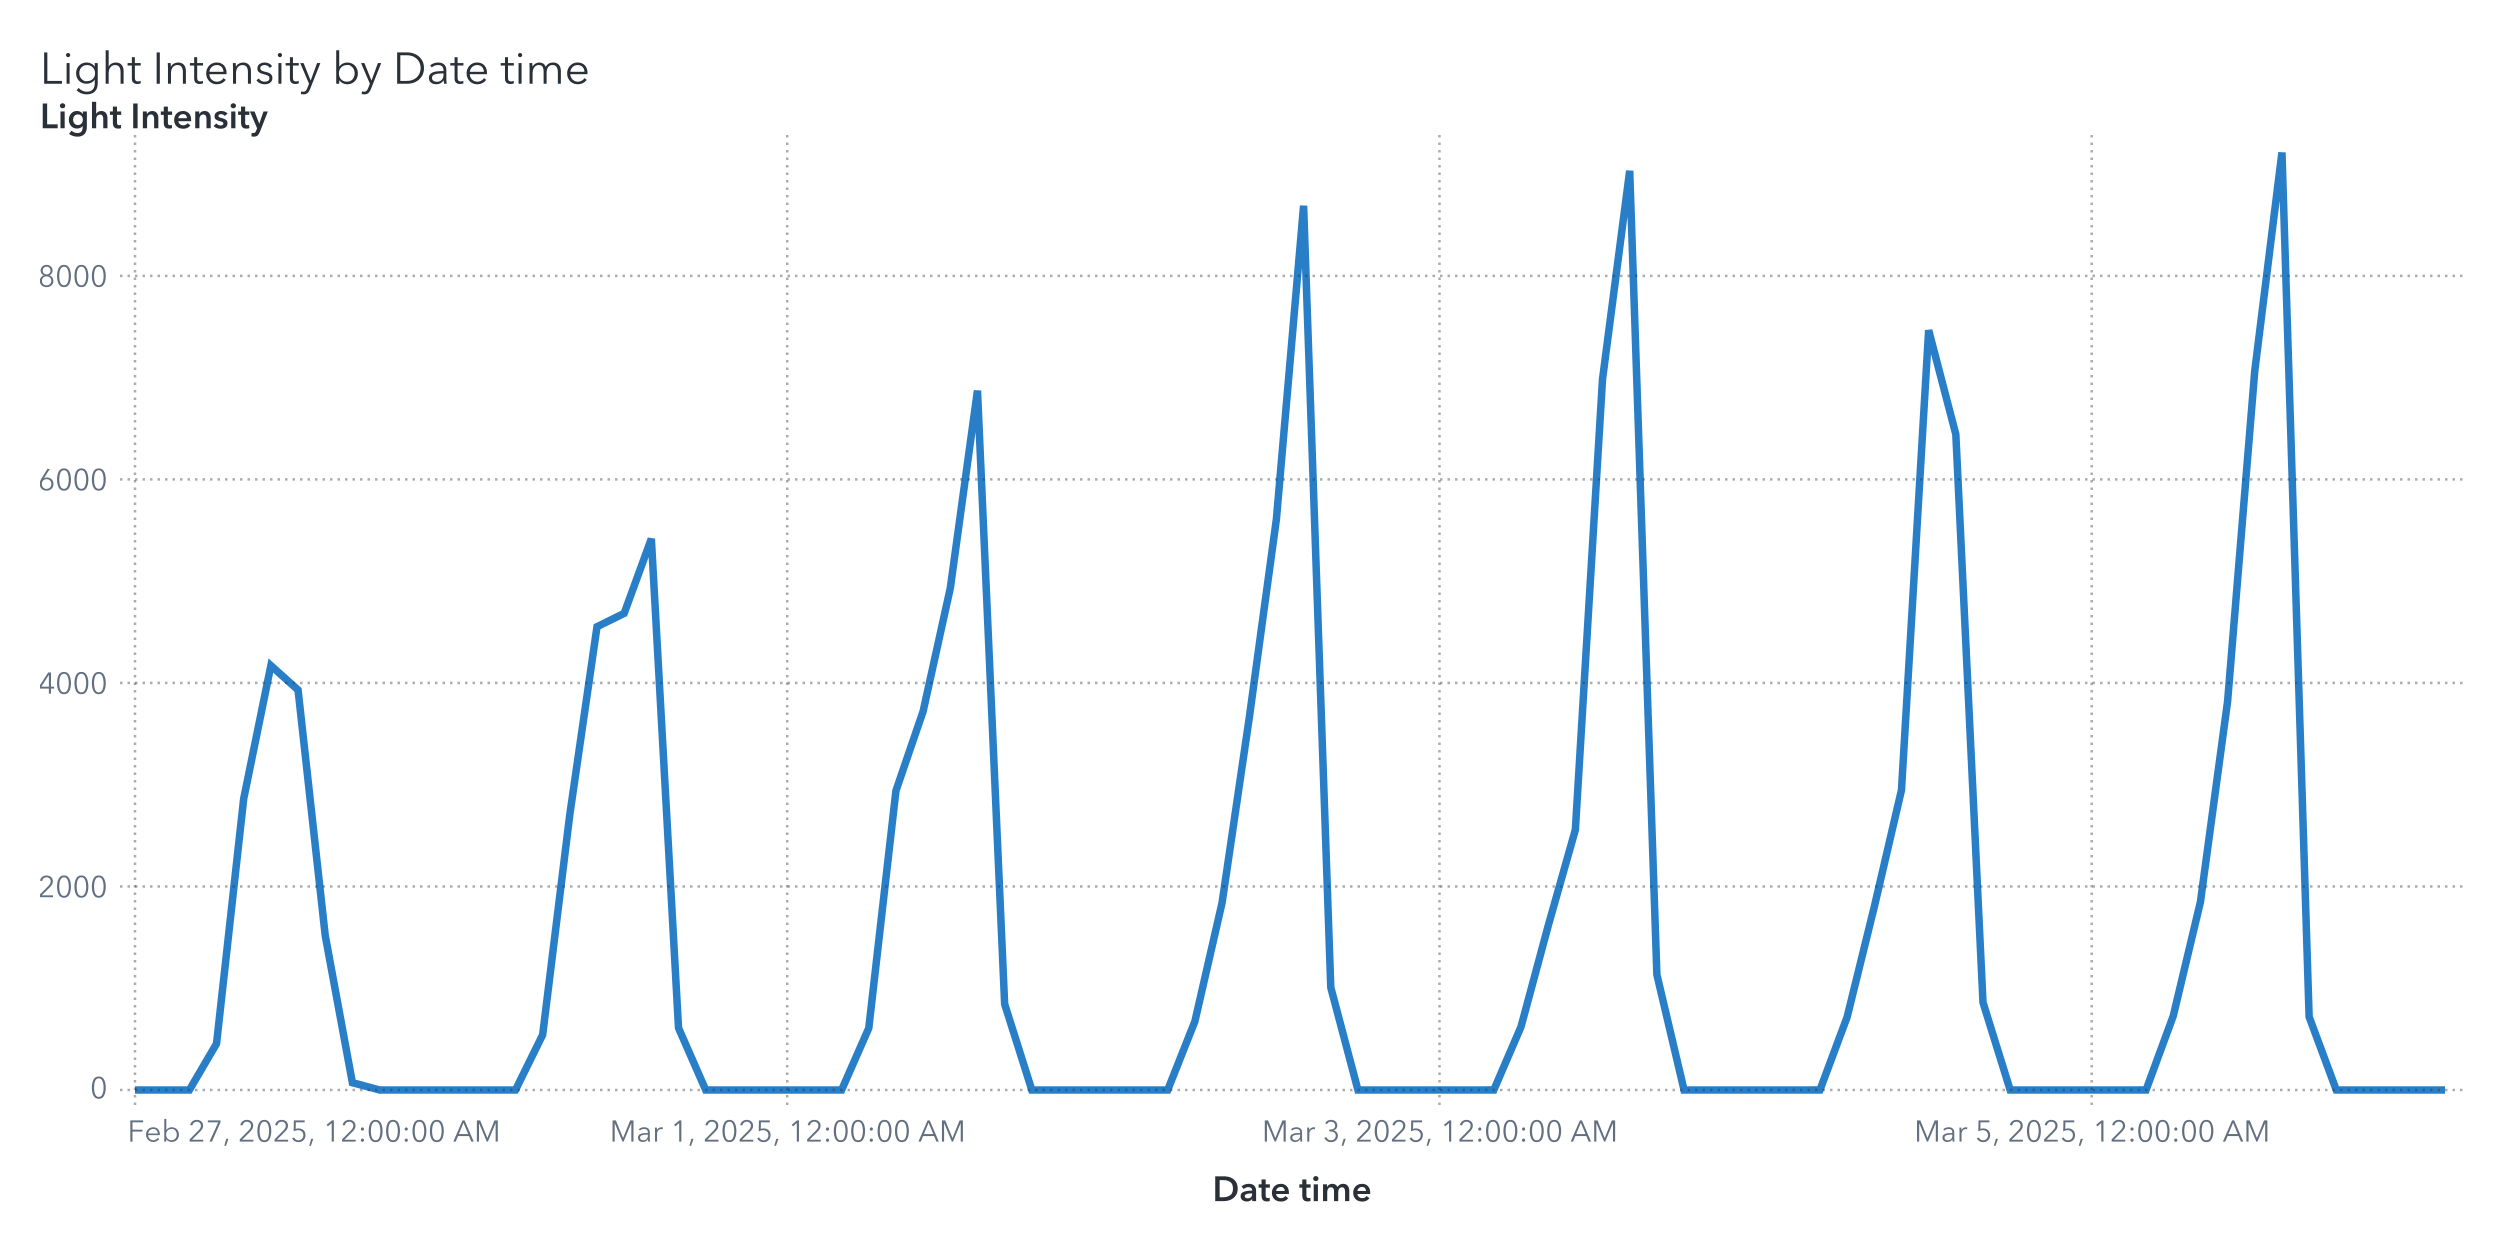
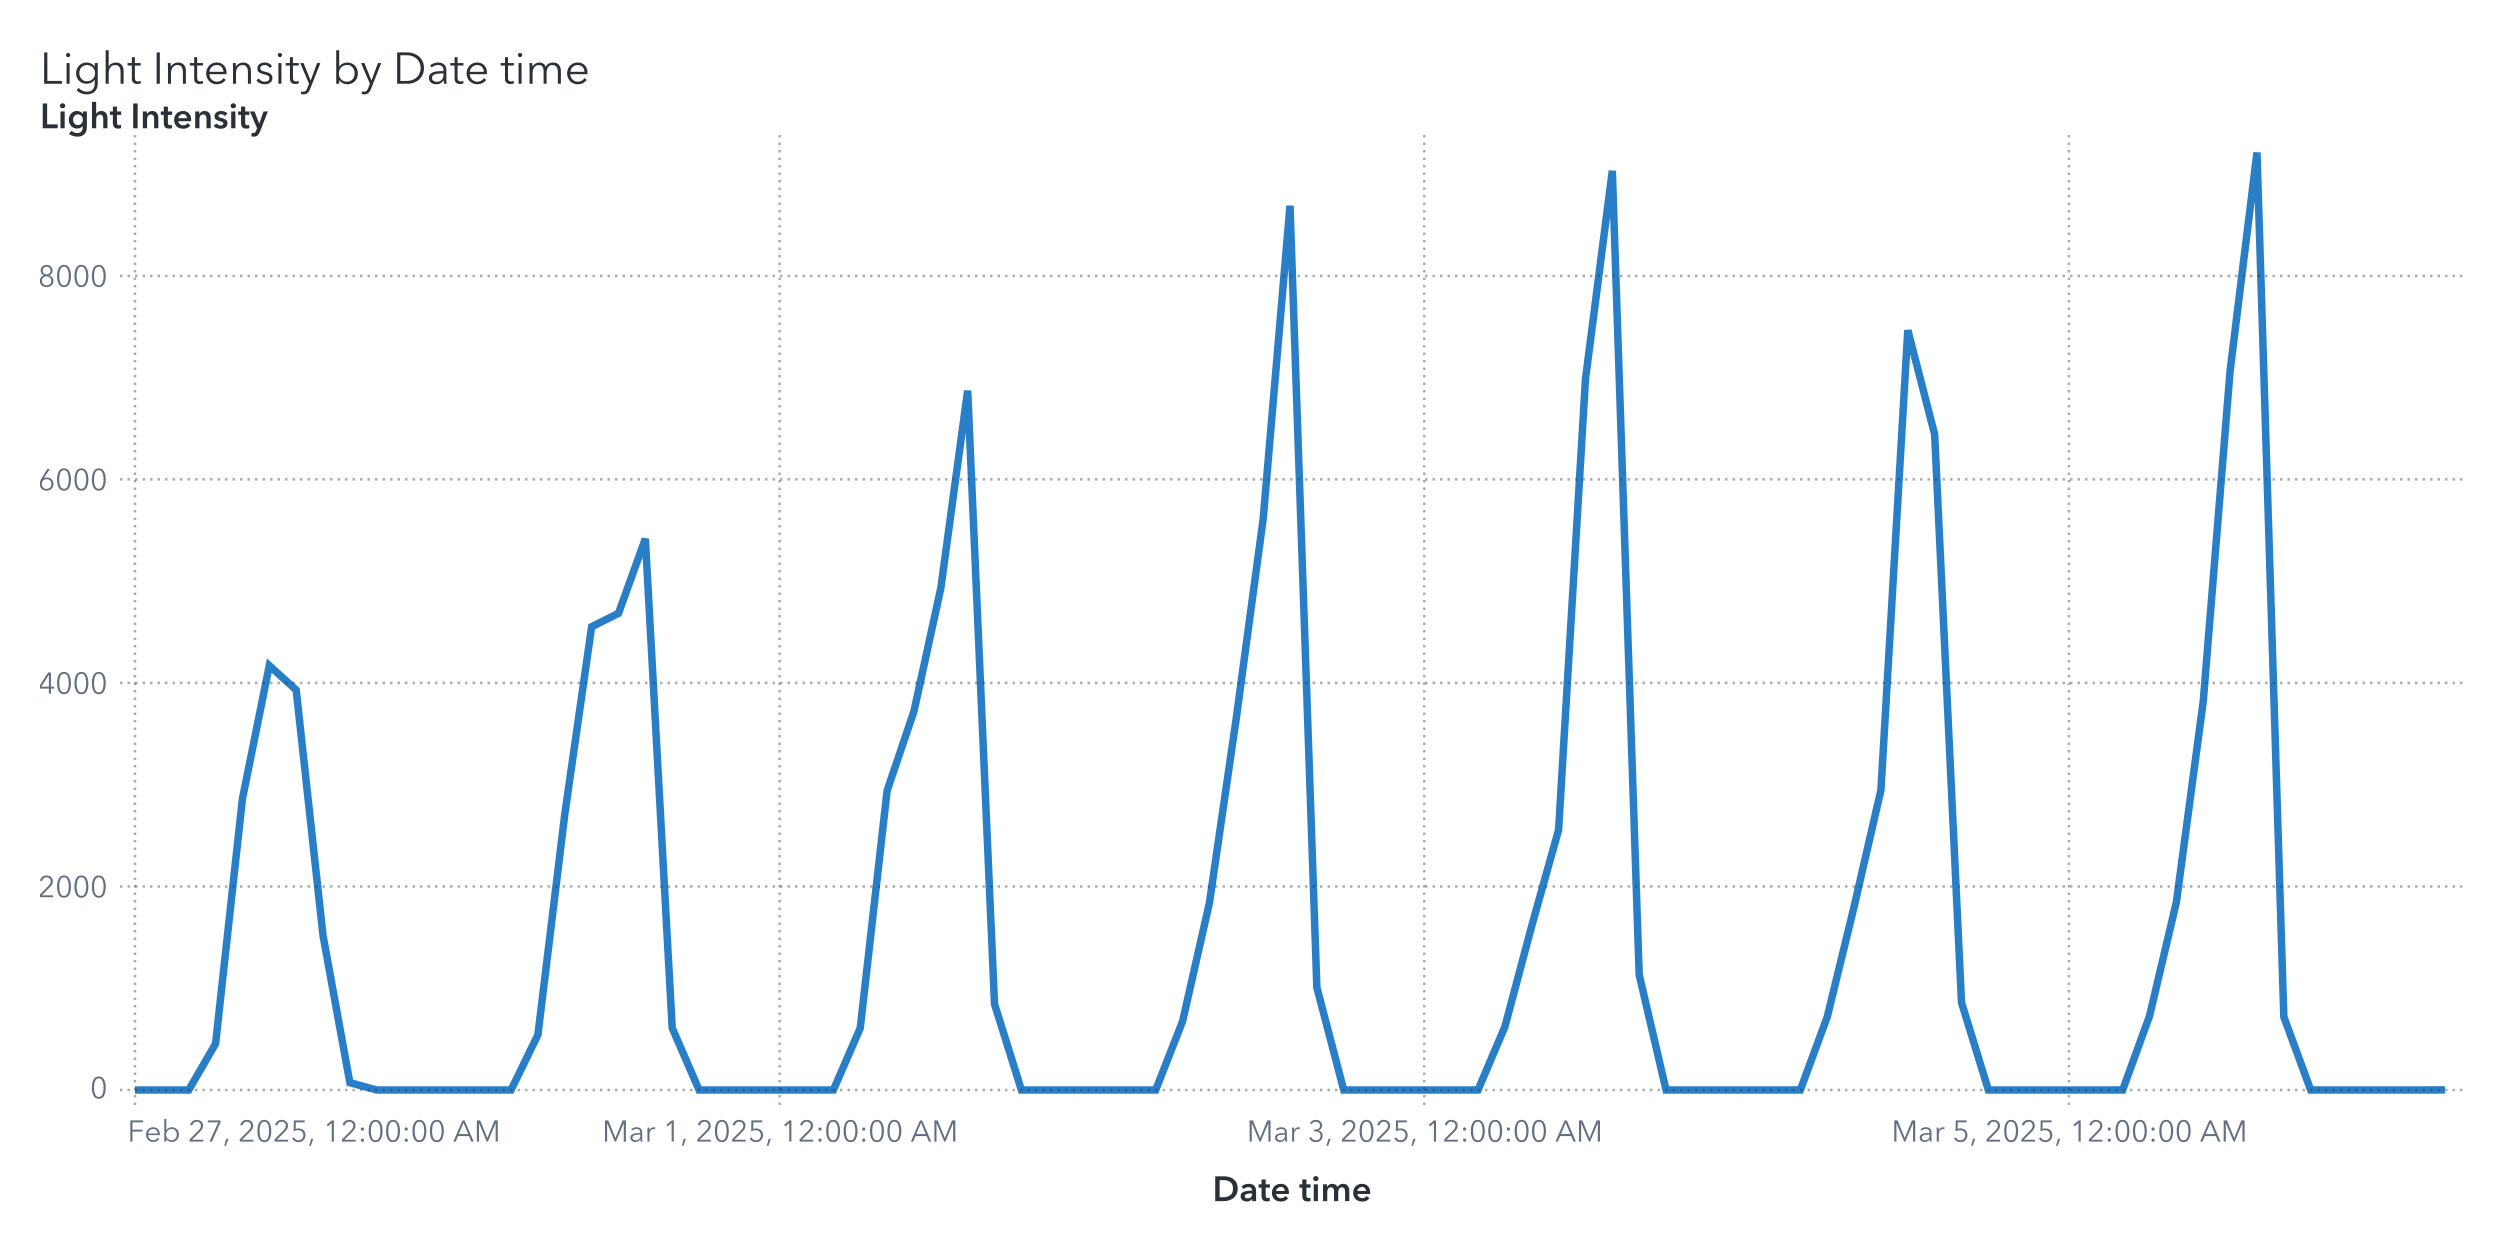
<svg xmlns="http://www.w3.org/2000/svg" xmlns:xlink="http://www.w3.org/1999/xlink" version="1.1" width="1000" height="500" viewBox="0 0 1000 500">
  <rect x="0" y="0" width="1000" height="500" fill="#ffffff">
</rect>
  <g>
    <rect x="0" y="0" rx="5" ry="5" width="1000.0" height="500.0" fill="#ffffff" opacity="0">
</rect>
    <rect x="0" y="0" rx="5" ry="5" width="1000.0" height="500.0" fill="#ffffff" opacity="0">
</rect>
    <rect x="0" y="0" rx="5" ry="5" width="1000.0" height="500.0" fill="#ffffff" opacity="0">
</rect>
    <rect x="0" y="0" rx="5" ry="5" width="1000.0" height="500.0" fill="#ffffff" opacity="0">
</rect>
    <g transform=" translate(16.0 -462.0)">
      <g transform="">
        <g fill="#2a3037" stroke="#2a3037" transform="translate(0 495.5) scale(0.0177 -0.0177)">
          <defs>
            <path id="g76/TT0" d="M166.0 64.0 L496.0 64.0 L496.0 0 L94.0 0 L94.0 708.0 L166.0 708.0 L166.0 64.0Z">
</path>
          </defs>
          <use x="0" y="0" xlink:href="#g76/TT0" />
          <defs>
            <path id="g105/TT0" d="M125.0 600.0Q 106.0,600.0  91.5,614.0 T 77.0,648.0 Q 77.0,668.0  91.5,682.0 T 125.0,696.0 Q 144.0,696.0  158.5,682.0 T 173.0,648.0 Q 173.0,628.0  158.5,614.0 T 125.0,600.0 Z M159.0 0 L91.0 0 L91.0 468.0 L159.0 468.0 L159.0 0Z">
</path>
          </defs>
          <use x="510.0" y="0" xlink:href="#g105/TT0" />
          <defs>
            <path id="g103/TT0" d="M294.0 -180.0Q 389.0,-180.0  433.0,-129.0 T 477.0,4.0  L477.0 92.0 L475.0 92.0Q 449.0,50.0  399.5,25.0 T 298.0,0 Q 226.0,0  171.0,30.5 T 86.0,115.5 T 56.0,238.0 Q 56.0,305.0  86.5,360.0 T 172.0,447.5 T 298.0,480.0 Q 351.0,480.0  399.5,455.5 T 475.0,387.0  L477.0 387.0 L477.0 468.0 L545.0 468.0 L545.0 4.0Q 545.0,-56.0  523.0,-110.5 T 444.0,-202.5 T 291.0,-240.0 Q 227.0,-240.0  167.5,-215.0 T 66.0,-146.0  L115.0 -94.0Q 144.0,-131.0  193.0,-155.5 T 294.0,-180.0 Z M305.0 58.0Q 357.0,58.0  398.0,81.0 T 462.0,145.5 T 485.0,240.0 Q 485.0,289.0  461.5,331.0 T 397.0,398.0 T 305.0,423.0 Q 250.0,423.0  210.0,398.0 T 149.0,331.5 T 128.0,240.0 Q 128.0,190.0  149.0,148.5 T 210.0,82.5 T 250.0,58.0 Z">
</path>
          </defs>
          <use x="760.0" y="0" xlink:href="#g103/TT0" />
          <defs>
            <path id="g104/TT0" d="M319.0 480.0Q 406.0,480.0  451.5,428.0 T 497.0,287.0  L497.0 0 L429.0 0 L429.0 259.0Q 429.0,338.0  400.5,380.5 T 302.0,423.0 Q 264.0,423.0  232.0,402.5 T 180.0,341.0 T 160.0,240.0  L160.0 0 L92.0 0 L92.0 756.0 L160.0 756.0 L160.0 391.0 L162.0 391.0Q 180.0,431.0  224.5,455.5 T 319.0,480.0 Z">
</path>
          </defs>
          <use x="1392.0" y="0" xlink:href="#g104/TT0" />
          <defs>
            <path id="g116/TT0" d="M169.0 411.0 L169.0 138.0Q 169.0,89.0  187.0,70.5 T 239.0,52.0 Q 268.0,52.0  298.0,67.0  L301.0 8.0Q 264.0,-6.0  221.0,-6.0 Q 173.0,-6.0  137.0,22.0 T 101.0,119.0  L101.0 411.0 L4.0 411.0 L4.0 468.0 L101.0 468.0 L101.0 600.0 L169.0 600.0 L169.0 468.0 L301.0 468.0 L301.0 411.0 L169.0 411.0Z">
</path>
          </defs>
          <use x="1975.0" y="0" xlink:href="#g116/TT0" />
          <defs>
            <path id="g73/TT0" d="M166.0 0 L94.0 0 L94.0 708.0 L166.0 708.0 L166.0 0Z">
</path>
          </defs>
          <use x="2542.0" y="0" xlink:href="#g73/TT0" />
          <defs>
            <path id="g110/TT0" d="M155.0 388.0 L157.0 388.0Q 176.0,428.0  221.5,454.0 T 317.0,480.0 Q 404.0,480.0  449.5,428.0 T 495.0,287.0  L495.0 0 L427.0 0 L427.0 259.0Q 427.0,338.0  398.5,380.5 T 300.0,423.0 Q 262.0,423.0  230.0,402.5 T 178.0,341.0 T 158.0,240.0  L158.0 0 L90.0 0 L90.0 365.0Q 90.0,425.0  86.0,468.0  L151.0 468.0Q 155.0,418.0  155.0,388.0 Z">
</path>
          </defs>
          <use x="2802.0" y="0" xlink:href="#g110/TT0" />
          <use x="3383.0" y="0" xlink:href="#g116/TT0" />
          <defs>
            <path id="g101/TT0" d="M515.0 216.0 L127.0 216.0Q 128.0,169.0  150.5,130.5 T 212.0,69.0 T 298.0,46.0 Q 347.0,46.0  387.0,69.5 T 448.0,127.0  L499.0 87.0Q 421.0,-12.0  298.0,-12.0 Q 229.0,-12.0  174.0,20.0 T 87.5,108.0 T 56.0,234.0 Q 56.0,303.0  87.0,359.5 T 172.0,448.0 T 292.0,480.0 Q 363.0,480.0  413.5,449.5 T 490.0,366.0 T 516.0,248.0 Q 516.0,228.0  515.0,216.0 Z M292.0 423.0Q 248.0,423.0  211.5,402.0 T 153.0,345.5 T 128.0,270.0  L447.0 270.0Q 444.0,338.0  403.5,380.5 T 292.0,423.0 Z">
</path>
          </defs>
          <use x="3700.0" y="0" xlink:href="#g101/TT0" />
          <use x="4272.0" y="0" xlink:href="#g110/TT0" />
          <defs>
            <path id="g115/TT0" d="M224.0 423.0Q 183.0,423.0  154.0,404.5 T 125.0,350.0 Q 125.0,318.0  151.0,300.0 T 237.0,270.0 Q 320.0,253.0  359.5,220.0 T 399.0,133.0 Q 399.0,59.0  347.5,23.5 T 223.0,-12.0 Q 167.0,-12.0  118.0,11.0 T 38.0,79.0  L92.0 119.0Q 111.0,87.0  146.5,66.5 T 222.0,46.0 Q 270.0,46.0  301.0,65.5 T 332.0,128.0 Q 332.0,163.0  299.5,182.0 T 194.0,218.0 Q 136.0,232.0  98.0,258.5 T 60.0,344.0 Q 60.0,411.0  108.5,445.5 T 227.0,480.0 Q 277.0,480.0  323.0,457.5 T 391.0,396.0  L339.0 357.0Q 324.0,387.0  293.0,405.0 T 224.0,423.0 Z">
</path>
          </defs>
          <use x="4853.0" y="0" xlink:href="#g115/TT0" />
          <use x="5297.0" y="0" xlink:href="#g105/TT0" />
          <use x="5547.0" y="0" xlink:href="#g116/TT0" />
          <defs>
            <path id="g121/TT0" d="M253.0 73.0 L398.0 468.0 L472.0 468.0 L239.0 -121.0Q 216.0,-180.0  182.5,-210.0 T 92.0,-240.0 Q 61.0,-240.0  31.0,-234.0  L38.0 -172.0Q 62.0,-180.0  88.0,-180.0 Q 121.0,-180.0  141.5,-159.5 T 178.0,-97.0  L216.0 1.0 L16.0 468.0 L92.0 468.0 L251.0 73.0 L253.0 73.0Z">
</path>
          </defs>
          <use x="5864.0" y="0" xlink:href="#g121/TT0" />
          <defs>
            <path id="g98/TT0" d="M160.0 0 L92.0 0 L92.0 756.0 L160.0 756.0 L160.0 387.0 L162.0 387.0Q 191.0,431.0  239.0,455.5 T 339.0,480.0 Q 410.0,480.0  465.5,447.5 T 551.0,359.0 T 581.0,234.0 Q 581.0,165.0  551.0,109.0 T 465.5,20.5 T 339.0,-12.0 Q 287.0,-12.0  239.0,12.0 T 162.0,79.0  L160.0 79.0 L160.0 0Z M332.0 423.0Q 280.0,423.0  239.0,398.0 T 175.0,330.0 T 152.0,234.0 Q 152.0,181.0  175.0,138.0 T 239.0,70.5 T 332.0,46.0 Q 387.0,46.0  427.0,71.0 T 488.0,138.5 T 509.0,234.0 Q 509.0,287.0  488.0,330.0 T 427.0,398.0 T 387.0,423.0 Z">
</path>
          </defs>
          <use x="6602.0" y="0" xlink:href="#g98/TT0" />
          <use x="7239.0" y="0" xlink:href="#g121/TT0" />
          <defs>
            <path id="g68/TT0" d="M329.0 708.0Q 421.0,708.0  507.0,667.5 T 647.0,546.5 T 701.0,354.0 Q 701.0,242.0  647.0,161.5 T 507.0,40.5 T 329.0,0  L94.0 0 L94.0 708.0 L329.0 708.0Z M309.0 64.0Q 411.0,64.0  482.5,105.0 T 589.5,212.0 T 625.0,354.0 Q 625.0,430.0  589.5,496.0 T 482.5,603.0 T 309.0,644.0  L166.0 644.0 L166.0 64.0 L309.0 64.0Z">
</path>
          </defs>
          <use x="7977.0" y="0" xlink:href="#g68/TT0" />
          <defs>
            <path id="g97/TT0" d="M260.0 423.0Q 220.0,423.0  183.0,408.0 T 121.0,368.0  L83.0 413.0Q 113.0,443.0  161.0,461.5 T 267.0,480.0 Q 347.0,480.0  398.0,436.0 T 449.0,310.0  L449.0 105.0Q 449.0,42.0  457.0,0  L396.0 0Q 389.0,40.0  389.0,76.0  L387.0 76.0Q 355.0,30.0  314.5,9.0 T 217.0,-12.0 Q 178.0,-12.0  141.0,2.5 T 79.5,49.0 T 55.0,130.0 Q 55.0,198.0  99.0,232.0 T 212.5,276.5 T 385.0,287.0  L385.0 302.0Q 385.0,362.0  353.0,392.5 T 260.0,423.0 Z M125.0 133.0Q 125.0,87.0  157.0,65.5 T 235.0,44.0 Q 304.0,44.0  344.5,89.0 T 385.0,199.0  L385.0 234.0 L365.0 234.0Q 259.0,234.0  192.0,213.5 T 125.0,133.0 Z">
</path>
          </defs>
          <use x="8734.0" y="0" xlink:href="#g97/TT0" />
          <use x="9268.0" y="0" xlink:href="#g116/TT0" />
          <use x="9585.0" y="0" xlink:href="#g101/TT0" />
          <use x="10407.0" y="0" xlink:href="#g116/TT0" />
          <use x="10724.0" y="0" xlink:href="#g105/TT0" />
          <defs>
            <path id="g109/TT0" d="M311.0 480.0Q 356.0,480.0  395.0,458.0 T 455.0,381.0 Q 479.0,429.0  521.0,454.5 T 619.0,480.0 Q 706.0,480.0  751.5,428.0 T 797.0,287.0  L797.0 0 L729.0 0 L729.0 259.0Q 729.0,423.0  608.0,423.0 Q 540.0,423.0  507.5,372.5 T 475.0,249.0  L475.0 0 L407.0 0 L407.0 273.0Q 407.0,347.0  382.5,385.0 T 294.0,423.0 Q 260.0,423.0  228.5,402.5 T 177.5,340.5 T 158.0,240.0  L158.0 0 L90.0 0 L90.0 365.0Q 90.0,425.0  86.0,468.0  L151.0 468.0Q 155.0,418.0  155.0,388.0  L157.0 388.0Q 178.0,429.0  219.5,454.5 T 311.0,480.0 Z">
</path>
          </defs>
          <use x="10974.0" y="0" xlink:href="#g109/TT0" />
          <use x="11857.0" y="0" xlink:href="#g101/TT0" />
        </g>
        <text x="0" y="495.5" font-size="13.3pt" font-family="Avenir Next for SAS" fill="#2a3037" opacity="0">
Light Intensity by Date time</text>
      </g>
    </g>
    <g transform=" translate(16.0 -16.0)">
      <defs>
        <clipPath id="ClipPath0">
          <rect x="32" y="68" width="939" height="390">
</rect>
        </clipPath>
      </defs>
      <g clip-path="url(#ClipPath0)">
        <defs>
          <clipPath id="ClipPath1">
            <rect x="32" y="70" width="937" height="388">
</rect>
          </clipPath>
        </defs>
        <g clip-path="url(#ClipPath1)">
-           <polyline id="Polyline_6" points="38.0,452.0  48.87,452.0  59.74,452.0  70.61,433.48  81.48,335.48  92.35,282.23  103.22,291.99  114.09,390.21  124.96,449.08  135.84,452.0  146.71,452.0  157.58,452.0  168.45,452.0  179.32,452.0  190.19,452.0  201.06,429.93  211.93,341.76  222.8,266.69  233.67,261.33  244.54,231.51  255.41,427.2  266.28,452.0  277.15,452.0  288.02,452.0  298.89,452.0  309.76,452.0  320.64,452.0  331.51,427.25  342.38,332.28  353.25,300.51  364.12,251.25  374.99,172.25  385.86,417.64  396.73,452.0  407.6,452.0  418.47,452.0  429.34,452.0  440.21,452.0  451.08,452.0  461.95,424.56  472.82,377.15  483.69,303.24  494.56,223.66  505.44,98.29  516.31,410.98  527.18,452.0  538.05,452.0  548.92,452.0  559.79,452.0  570.66,452.0  581.53,451.99  592.4,426.71  603.27,386.35  614.14,347.93  625.01,167.66  635.88,84.31  646.75,405.85  657.62,452.0  668.49,452.0  679.36,452.0  690.24,452.0  701.11,452.0  711.98,451.99  722.85,422.82  733.72,378.72  744.59,332.03  755.46,148.09  766.33,189.73  777.2,416.99  788.07,452.0  798.94,452.0  809.81,452.0  820.68,452.0  831.55,452.0  842.42,451.99  853.29,422.41  864.16,376.83  875.04,296.52  885.91,164.28  896.78,77.0  907.65,422.74  918.52,452.0  929.39,452.0  940.26,452.0  951.13,452.0  962.0,452.0 " fill="none" stroke="#287fc7" stroke-width="3.0">
+           <polyline id="Polyline_6" points="38.0,452.0  48.74,452.0  59.49,452.0  70.23,433.48  80.98,335.48  91.72,282.23  102.47,291.99  113.21,390.21  123.95,449.08  134.7,452.0  145.44,452.0  156.19,452.0  166.93,452.0  177.67,452.0  188.42,452.0  199.16,429.93  209.91,341.76  220.65,266.69  231.4,261.33  242.14,231.51  252.88,427.2  263.63,452.0  274.37,452.0  285.12,452.0  295.86,452.0  306.6,452.0  317.35,452.0  328.09,427.25  338.84,332.28  349.58,300.51  360.33,251.25  371.07,172.25  381.81,417.64  392.56,452.0  403.3,452.0  414.05,452.0  424.79,452.0  435.53,452.0  446.28,452.0  457.02,424.56  467.77,377.15  478.51,303.24  489.26,223.66  500.0,98.29  510.74,410.98  521.49,452.0  532.23,452.0  542.98,452.0  553.72,452.0  564.47,452.0  575.21,451.99  585.95,426.71  596.7,386.35  607.44,347.93  618.19,167.66  628.93,84.31  639.67,405.85  650.42,452.0  661.16,452.0  671.91,452.0  682.65,452.0  693.4,452.0  704.14,451.99  714.88,422.82  725.63,378.72  736.37,332.03  747.12,148.09  757.86,189.73  768.6,416.99  779.35,452.0  790.09,452.0  800.84,452.0  811.58,452.0  822.33,452.0  833.07,451.99  843.81,422.41  854.56,376.83  865.3,296.52  876.05,164.28  886.79,77.0  897.53,422.74  908.28,452.0  919.02,452.0  929.77,452.0  940.51,452.0  951.26,452.0  962.0,451.97 " fill="none" stroke="#287fc7" stroke-width="3.0">
</polyline>
        </g>
        <path d="M32.0 452.0L969.0 452.0" stroke="#2a3037" stroke-dasharray="1,2" fill="none" opacity="0.4">
</path>
        <path d="M32.0 370.59L969.0 370.59" stroke="#2a3037" stroke-dasharray="1,2" fill="none" opacity="0.4">
</path>
        <path d="M32.0 289.17L969.0 289.17" stroke="#2a3037" stroke-dasharray="1,2" fill="none" opacity="0.4">
</path>
        <path d="M32.0 207.76L969.0 207.76" stroke="#2a3037" stroke-dasharray="1,2" fill="none" opacity="0.4">
</path>
        <path d="M32.0 126.35L969.0 126.35" stroke="#2a3037" stroke-dasharray="1,2" fill="none" opacity="0.4">
</path>
        <path d="M38.0 458.0L38.0 70.0" stroke="#2a3037" stroke-dasharray="1,2" fill="none" opacity="0.4">
</path>
-         <path d="M298.89 458.0L298.89 70.0" stroke="#2a3037" stroke-dasharray="1,2" fill="none" opacity="0.4">
- </path>
-         <path d="M559.79 458.0L559.79 70.0" stroke="#2a3037" stroke-dasharray="1,2" fill="none" opacity="0.4">
- </path>
-         <path d="M820.68 458.0L820.68 70.0" stroke="#2a3037" stroke-dasharray="1,2" fill="none" opacity="0.4">
+         <path d="M295.86 458.0L295.86 70.0" stroke="#2a3037" stroke-dasharray="1,2" fill="none" opacity="0.4">
+ </path>
+         <path d="M553.72 458.0L553.72 70.0" stroke="#2a3037" stroke-dasharray="1,2" fill="none" opacity="0.4">
+ </path>
+         <path d="M811.58 458.0L811.58 70.0" stroke="#2a3037" stroke-dasharray="1,2" fill="none" opacity="0.4">
</path>
      </g>
      <defs>
        <clipPath id="ClipPath2">
          <rect x="0" y="71" width="32" height="387">
</rect>
        </clipPath>
      </defs>
      <g clip-path="url(#ClipPath2)">
        <g fill="#626f80" stroke="#626f80" transform="translate(20.04 455.3) scale(0.012 -0.012)">
          <defs>
            <path id="g48/TT0" d="M522.0 353.0Q 522.0,195.0  467.0,88.5 T 290.0,-18.0 Q 167.0,-18.0  112.5,88.5 T 58.0,353.0 Q 58.0,512.0  112.5,619.0 T 290.0,726.0 Q 412.0,726.0  467.0,618.5 T 522.0,353.0 Z M131.0 353.0Q 131.0,226.0  167.5,135.0 T 290.0,44.0 Q 375.0,44.0  412.0,135.5 T 449.0,353.0 Q 449.0,480.0  412.0,572.5 T 290.0,665.0 Q 204.0,665.0  167.5,573.0 T 131.0,353.0 Z">
</path>
          </defs>
          <use x="0" y="0" xlink:href="#g48/TT0" />
        </g>
-         <text id="Text_94" x="27.0" y="455.3" font-size="9.0pt" font-family="Avenir Next for SAS" fill="#626f80" text-anchor="end" opacity="0">
+         <text id="Text_95" x="27.0" y="455.3" font-size="9.0pt" font-family="Avenir Next for SAS" fill="#626f80" text-anchor="end" opacity="0">
0</text>
        <g fill="#626f80" stroke="#626f80" transform="translate(-0.84 374.89) scale(0.012 -0.012)">
          <defs>
            <path id="g50/TT0" d="M51.0 0 L51.0 75.0 L341.0 368.0Q 380.0,408.0  403.0,447.0 T 426.0,530.0 Q 426.0,590.0  385.5,627.5 T 286.0,665.0 Q 230.0,665.0  191.0,630.0 T 140.0,539.0  L69.0 553.0Q 84.0,629.0  144.0,677.5 T 286.0,726.0 Q 344.0,726.0  392.5,703.5 T 470.0,637.0 T 499.0,531.0 Q 499.0,469.0  470.0,421.5 T 384.0,317.0  L129.0 64.0 L504.0 64.0 L504.0 0 L51.0 0Z">
</path>
          </defs>
          <use x="0" y="0" xlink:href="#g50/TT0" />
          <use x="580.0" y="0" xlink:href="#g48/TT0" />
          <use x="1160.0" y="0" xlink:href="#g48/TT0" />
          <use x="1740.0" y="0" xlink:href="#g48/TT0" />
        </g>
-         <text id="Text_95" x="27.0" y="374.89" font-size="9.0pt" font-family="Avenir Next for SAS" fill="#626f80" text-anchor="end" opacity="0">
+         <text id="Text_96" x="27.0" y="374.89" font-size="9.0pt" font-family="Avenir Next for SAS" fill="#626f80" text-anchor="end" opacity="0">
2000</text>
        <g fill="#626f80" stroke="#626f80" transform="translate(-0.84 293.48) scale(0.012 -0.012)">
          <defs>
            <path id="g52/TT0" d="M436.0 234.0 L540.0 234.0 L540.0 171.0 L436.0 171.0 L436.0 0 L366.0 0 L366.0 171.0 L42.0 171.0 L42.0 241.0 L342.0 708.0 L436.0 708.0 L436.0 234.0Z M366.0 627.0 L364.0 627.0 L117.0 234.0 L366.0 234.0 L366.0 627.0Z">
</path>
          </defs>
          <use x="0" y="0" xlink:href="#g52/TT0" />
          <use x="580.0" y="0" xlink:href="#g48/TT0" />
          <use x="1160.0" y="0" xlink:href="#g48/TT0" />
          <use x="1740.0" y="0" xlink:href="#g48/TT0" />
        </g>
-         <text id="Text_96" x="27.0" y="293.48" font-size="9.0pt" font-family="Avenir Next for SAS" fill="#626f80" text-anchor="end" opacity="0">
+         <text id="Text_97" x="27.0" y="293.48" font-size="9.0pt" font-family="Avenir Next for SAS" fill="#626f80" text-anchor="end" opacity="0">
4000</text>
        <g fill="#626f80" stroke="#626f80" transform="translate(-0.84 212.06) scale(0.012 -0.012)">
          <defs>
            <path id="g54/TT0" d="M203.0 397.0Q 218.0,409.0  247.0,416.0 T 304.0,423.0 Q 365.0,423.0  414.5,395.5 T 492.0,318.0 T 520.0,205.0 Q 520.0,140.0  490.5,89.5 T 408.5,10.5 T 290.0,-18.0 Q 224.0,-18.0  171.5,10.5 T 89.5,89.5 T 60.0,205.0 Q 60.0,255.0  77.0,301.5 T 124.0,397.0  L317.0 708.0 L400.0 708.0 L201.0 399.0 L203.0 397.0Z M290.0 43.0Q 336.0,43.0  372.0,64.0 T 428.0,122.0 T 448.0,205.0 Q 448.0,275.0  405.0,320.0 T 290.0,365.0 Q 218.0,365.0  175.0,320.0 T 132.0,205.0 Q 132.0,159.0  152.0,122.0 T 208.0,64.0 T 244.0,43.0 Z">
</path>
          </defs>
          <use x="0" y="0" xlink:href="#g54/TT0" />
          <use x="580.0" y="0" xlink:href="#g48/TT0" />
          <use x="1160.0" y="0" xlink:href="#g48/TT0" />
          <use x="1740.0" y="0" xlink:href="#g48/TT0" />
        </g>
-         <text id="Text_97" x="27.0" y="212.06" font-size="9.0pt" font-family="Avenir Next for SAS" fill="#626f80" text-anchor="end" opacity="0">
+         <text id="Text_98" x="27.0" y="212.06" font-size="9.0pt" font-family="Avenir Next for SAS" fill="#626f80" text-anchor="end" opacity="0">
6000</text>
        <g fill="#626f80" stroke="#626f80" transform="translate(-0.84 130.65) scale(0.012 -0.012)">
          <defs>
            <path id="g56/TT0" d="M517.0 186.0Q 517.0,126.0  486.0,79.5 T 403.0,7.5 T 290.0,-18.0 Q 229.0,-18.0  177.0,7.5 T 94.0,79.5 T 63.0,186.0 Q 63.0,256.0  100.5,306.5 T 197.0,375.0  L197.0 377.0Q 150.0,393.0  120.0,437.5 T 90.0,537.0 Q 90.0,593.0  117.0,636.0 T 190.0,702.5 T 290.0,726.0 Q 344.0,726.0  390.0,702.5 T 463.0,636.0 T 490.0,537.0 Q 490.0,482.0  460.0,437.5 T 383.0,377.0  L383.0 375.0Q 442.0,358.0  479.5,307.0 T 517.0,186.0 Z M290.0 406.0Q 345.0,406.0  382.5,442.0 T 420.0,533.0 Q 420.0,590.0  383.0,627.5 T 290.0,665.0 Q 234.0,665.0  197.0,627.5 T 160.0,533.0 Q 160.0,478.0  197.5,442.0 T 290.0,406.0 Z M290.0 43.0Q 359.0,43.0  402.0,86.0 T 445.0,194.0 Q 445.0,258.0  402.0,300.0 T 290.0,342.0 Q 221.0,342.0  178.0,300.0 T 135.0,194.0 Q 135.0,129.0  178.0,86.0 T 290.0,43.0 Z">
</path>
          </defs>
          <use x="0" y="0" xlink:href="#g56/TT0" />
          <use x="580.0" y="0" xlink:href="#g48/TT0" />
          <use x="1160.0" y="0" xlink:href="#g48/TT0" />
          <use x="1740.0" y="0" xlink:href="#g48/TT0" />
        </g>
-         <text id="Text_98" x="27.0" y="130.65" font-size="9.0pt" font-family="Avenir Next for SAS" fill="#626f80" text-anchor="end" opacity="0">
+         <text id="Text_99" x="27.0" y="130.65" font-size="9.0pt" font-family="Avenir Next for SAS" fill="#626f80" text-anchor="end" opacity="0">
8000</text>
      </g>
      <g fill="#2a3037" stroke="#2a3037" transform="translate(0 67.31) scale(0.014 -0.014)">
        <defs>
          <path id="g76/TT1" d="M78.0 708.0 L204.0 708.0 L204.0 112.0 L505.0 112.0 L505.0 0 L78.0 0 L78.0 708.0Z">
</path>
        </defs>
        <use x="0" y="0" xlink:href="#g76/TT1" />
        <defs>
          <path id="g105/TT1" d="M133.0 715.0Q 166.0,715.0  188.5,694.5 T 211.0,643.0 Q 211.0,612.0  188.5,591.5 T 133.0,571.0 Q 101.0,571.0  79.0,592.5 T 57.0,643.0 Q 57.0,672.0  79.0,693.5 T 133.0,715.0 Z M74.0 480.0 L194.0 480.0 L194.0 0 L74.0 0 L74.0 480.0Z">
</path>
        </defs>
        <use x="511.0" y="0" xlink:href="#g105/TT1" />
        <defs>
          <path id="g103/TT1" d="M560.0 43.0Q 560.0,-91.0  492.5,-165.5 T 289.0,-240.0 Q 228.0,-240.0  162.0,-219.0 T 51.0,-161.0  L120.0 -68.0Q 154.0,-101.0  198.5,-118.5 T 288.0,-136.0 Q 370.0,-136.0  405.0,-92.5 T 440.0,29.0  L440.0 64.0 L438.0 64.0Q 412.0,29.0  371.5,10.5 T 281.0,-8.0 Q 211.0,-8.0  157.0,25.5 T 73.5,116.5 T 44.0,242.0 Q 44.0,312.0  73.0,369.5 T 155.0,460.5 T 279.0,494.0 Q 331.0,494.0  375.0,472.0 T 444.0,408.0  L446.0 408.0 L446.0 480.0 L560.0 480.0 L560.0 43.0Z M166.0 243.0Q 166.0,204.0  182.5,169.0 T 230.5,112.5 T 303.0,91.0 Q 346.0,91.0  378.5,112.0 T 428.5,168.0 T 446.0,243.0 Q 446.0,285.0  428.5,320.0 T 378.5,375.5 T 304.0,396.0 Q 241.0,396.0  203.5,352.5 T 166.0,243.0 Z">
</path>
        </defs>
        <use x="779.0" y="0" xlink:href="#g103/TT1" />
        <defs>
          <path id="g104/TT1" d="M516.0 300.0 L516.0 0 L396.0 0 L396.0 264.0Q 396.0,391.0  307.0,391.0 Q 253.0,391.0  223.5,352.5 T 194.0,262.0  L194.0 0 L74.0 0 L74.0 756.0 L194.0 756.0 L194.0 413.0 L196.0 413.0Q 212.0,446.0  250.5,470.0 T 339.0,494.0 Q 427.0,494.0  471.5,437.5 T 516.0,300.0 Z">
</path>
        </defs>
        <use x="1411.0" y="0" xlink:href="#g104/TT1" />
        <defs>
          <path id="g116/TT1" d="M3.0 480.0 L87.0 480.0 L87.0 619.0 L205.0 619.0 L205.0 480.0 L325.0 480.0 L325.0 384.0 L205.0 384.0 L205.0 161.0Q 205.0,125.0  218.0,106.0 T 268.0,87.0 Q 299.0,87.0  319.0,97.0  L323.0 3.0Q 289.0,-10.0  243.0,-10.0 Q 155.0,-10.0  121.0,35.5 T 87.0,160.0  L87.0 384.0 L3.0 384.0 L3.0 480.0Z">
</path>
        </defs>
        <use x="1995.0" y="0" xlink:href="#g116/TT1" />
        <defs>
          <path id="g73/TT1" d="M78.0 708.0 L204.0 708.0 L204.0 0 L78.0 0 L78.0 708.0Z">
</path>
        </defs>
        <use x="2585.0" y="0" xlink:href="#g73/TT1" />
        <defs>
          <path id="g110/TT1" d="M186.0 480.0 L186.0 403.0 L188.0 403.0Q 205.0,441.0  245.5,467.5 T 337.0,494.0 Q 425.0,494.0  469.5,437.5 T 514.0,300.0  L514.0 0 L394.0 0 L394.0 266.0Q 394.0,394.0  304.0,394.0 Q 250.0,394.0  221.0,355.5 T 192.0,264.0  L192.0 0 L72.0 0 L72.0 480.0 L186.0 480.0Z">
</path>
        </defs>
        <use x="2867.0" y="0" xlink:href="#g110/TT1" />
        <use x="3449.0" y="0" xlink:href="#g116/TT1" />
        <defs>
          <path id="g101/TT1" d="M529.0 202.0 L164.0 202.0Q 168.0,152.0  208.0,118.0 T 301.0,84.0 Q 384.0,84.0  428.0,146.0  L508.0 82.0Q 437.0,-14.0  302.0,-14.0 Q 228.0,-14.0  169.5,16.5 T 77.5,104.0 T 44.0,237.0 Q 44.0,313.0  77.0,371.5 T 168.0,462.0 T 298.0,494.0 Q 402.0,494.0  466.0,427.0 T 530.0,234.0 Q 530.0,213.0  529.0,202.0 Z M297.0 404.0Q 244.0,404.0  206.0,371.0 T 164.0,288.0  L410.0 288.0Q 410.0,338.0  381.0,371.0 T 297.0,404.0 Z">
</path>
        </defs>
        <use x="3789.0" y="0" xlink:href="#g101/TT1" />
        <use x="4363.0" y="0" xlink:href="#g110/TT1" />
        <defs>
          <path id="g115/TT1" d="M230.0 404.0Q 198.0,404.0  175.5,391.0 T 153.0,352.0 Q 153.0,327.0  176.0,315.0 T 257.0,289.0 Q 325.0,273.0  368.5,241.0 T 412.0,146.0 Q 412.0,64.0  355.5,25.0 T 212.0,-14.0 Q 155.0,-14.0  102.0,7.0 T 15.0,65.0  L94.0 139.0Q 114.0,112.0  146.5,95.5 T 217.0,79.0 Q 248.0,79.0  271.0,93.0 T 294.0,136.0 Q 294.0,164.0  269.5,177.5 T 184.0,205.0 Q 119.0,221.0  80.5,250.5 T 42.0,341.0 Q 42.0,416.0  98.0,455.0 T 233.0,494.0 Q 287.0,494.0  336.0,475.0 T 413.0,421.0  L335.0 352.0Q 318.0,374.0  290.0,389.0 T 230.0,404.0 Z">
</path>
        </defs>
        <use x="4945.0" y="0" xlink:href="#g115/TT1" />
        <use x="5389.0" y="0" xlink:href="#g105/TT1" />
        <use x="5657.0" y="0" xlink:href="#g116/TT1" />
        <defs>
          <path id="g121/TT1" d="M133.0 480.0 L267.0 131.0 L269.0 131.0 L388.0 480.0 L513.0 480.0 L286.0 -103.0Q 258.0,-174.0  218.5,-207.0 T 104.0,-240.0 Q 71.0,-240.0  42.0,-233.0  L52.0 -129.0Q 74.0,-136.0  97.0,-136.0 Q 133.0,-136.0  149.0,-119.5 T 182.0,-61.0  L206.0 0 L0 480.0 L133.0 480.0Z">
</path>
        </defs>
        <use x="5997.0" y="0" xlink:href="#g121/TT1" />
      </g>
-       <text id="Text_99" x="0" y="67.31" font-size="10.5pt" font-family="Avenir Next for SAS" font-weight="bold" fill="#2a3037" text-anchor="start" opacity="0">
+       <text id="Text_100" x="0" y="67.31" font-size="10.5pt" font-family="Avenir Next for SAS" font-weight="bold" fill="#2a3037" text-anchor="start" opacity="0">
Light Intensity</text>
      <defs>
        <clipPath id="ClipPath3">
          <rect x="32" y="458" width="936" height="42">
</rect>
        </clipPath>
      </defs>
      <g clip-path="url(#ClipPath3)">
        <g fill="#626f80" stroke="#626f80" transform="translate(35.0 472.65) scale(0.012 -0.012)">
          <defs>
            <path id="g70/TT0" d="M166.0 0 L94.0 0 L94.0 708.0 L521.0 708.0 L521.0 644.0 L166.0 644.0 L166.0 398.0 L496.0 398.0 L496.0 335.0 L166.0 335.0 L166.0 0Z">
</path>
          </defs>
          <use x="0" y="0" xlink:href="#g70/TT0" />
          <use x="562.0" y="0" xlink:href="#g101/TT0" />
          <use x="1134.0" y="0" xlink:href="#g98/TT0" />
          <use x="2021.0" y="0" xlink:href="#g50/TT0" />
          <defs>
            <path id="g55/TT0" d="M498.0 642.0 L213.0 0 L132.0 0 L425.0 644.0 L78.0 644.0 L78.0 708.0 L498.0 708.0 L498.0 642.0Z">
</path>
          </defs>
          <use x="2601.0" y="0" xlink:href="#g55/TT0" />
          <defs>
            <path id="g44/TT0" d="M102.0 -140.0 L45.0 -140.0 L112.0 95.0 L183.0 95.0 L102.0 -140.0Z">
</path>
          </defs>
          <use x="3181.0" y="0" xlink:href="#g44/TT0" />
          <use x="3691.0" y="0" xlink:href="#g50/TT0" />
          <use x="4271.0" y="0" xlink:href="#g48/TT0" />
          <use x="4851.0" y="0" xlink:href="#g50/TT0" />
          <defs>
            <path id="g53/TT0" d="M180.0 644.0 L175.0 425.0Q 219.0,441.0  273.0,441.0 Q 339.0,441.0  391.5,413.0 T 473.5,334.5 T 503.0,219.0 Q 503.0,151.0  473.5,97.0 T 390.5,12.5 T 268.0,-18.0 Q 194.0,-18.0  140.0,16.0 T 56.0,111.0  L121.0 140.0Q 140.0,96.0  179.0,70.0 T 264.0,44.0 Q 311.0,44.0  349.0,66.0 T 408.5,126.5 T 430.0,212.0 Q 430.0,289.0  380.5,335.5 T 254.0,382.0 Q 180.0,382.0  107.0,343.0  L114.0 708.0 L475.0 708.0 L475.0 644.0 L180.0 644.0Z">
</path>
          </defs>
          <use x="5431.0" y="0" xlink:href="#g53/TT0" />
          <use x="6011.0" y="0" xlink:href="#g44/TT0" />
          <defs>
            <path id="g49/TT0" d="M358.0 0 L286.0 0 L286.0 619.0 L158.0 510.0 L114.0 560.0 L294.0 708.0 L358.0 708.0 L358.0 0Z">
</path>
          </defs>
          <use x="6521.0" y="0" xlink:href="#g49/TT0" />
          <use x="7101.0" y="0" xlink:href="#g50/TT0" />
          <defs>
            <path id="g58/TT0" d="M150.0 366.0Q 127.0,366.0  111.5,382.0 T 96.0,420.0 Q 96.0,442.0  111.5,458.0 T 150.0,474.0 Q 173.0,474.0  188.5,458.0 T 204.0,420.0 Q 204.0,398.0  188.5,382.0 T 150.0,366.0 Z M150.0 -6.0Q 127.0,-6.0  111.5,10.0 T 96.0,48.0 Q 96.0,70.0  111.5,86.0 T 150.0,102.0 Q 173.0,102.0  188.5,86.0 T 204.0,48.0 Q 204.0,26.0  188.5,10.0 T 150.0,-6.0 Z">
</path>
          </defs>
          <use x="7681.0" y="0" xlink:href="#g58/TT0" />
          <use x="7981.0" y="0" xlink:href="#g48/TT0" />
          <use x="8561.0" y="0" xlink:href="#g48/TT0" />
          <use x="9141.0" y="0" xlink:href="#g58/TT0" />
          <use x="9441.0" y="0" xlink:href="#g48/TT0" />
          <use x="10021.0" y="0" xlink:href="#g48/TT0" />
          <defs>
            <path id="g65/TT0" d="M89.0 0 L10.0 0 L316.0 708.0 L386.0 708.0 L690.0 0 L610.0 0 L532.0 186.0 L166.0 186.0 L89.0 0Z M193.0 252.0 L505.0 252.0 L349.0 628.0 L193.0 252.0Z">
</path>
          </defs>
          <use x="10851.0" y="0" xlink:href="#g65/TT0" />
          <defs>
            <path id="g77/TT0" d="M444.0 122.0 L445.0 122.0 L682.0 708.0 L792.0 708.0 L792.0 0 L720.0 0 L720.0 615.0 L718.0 615.0 L462.0 0 L424.0 0 L168.0 615.0 L166.0 615.0 L166.0 0 L94.0 0 L94.0 708.0 L204.0 708.0 L444.0 122.0Z">
</path>
          </defs>
          <use x="11551.0" y="0" xlink:href="#g77/TT0" />
        </g>
-         <text id="Text_101" x="109.0" y="472.65" font-size="9.0pt" font-family="Avenir Next for SAS" fill="#626f80" text-anchor="middle" opacity="0">
+         <text id="Text_102" x="109.0" y="472.65" font-size="9.0pt" font-family="Avenir Next for SAS" fill="#626f80" text-anchor="middle" opacity="0">
Feb 27, 2025, 12:00:00 AM</text>
-         <g fill="#626f80" stroke="#626f80" transform="translate(227.89 472.65) scale(0.012 -0.012)">
+         <g fill="#626f80" stroke="#626f80" transform="translate(224.86 472.65) scale(0.012 -0.012)">
          <use x="0" y="0" xlink:href="#g77/TT0" />
          <use x="886.0" y="0" xlink:href="#g97/TT0" />
          <defs>
            <path id="g114/TT0" d="M86.0 468.0 L151.0 468.0Q 155.0,418.0  155.0,388.0  L157.0 388.0Q 177.0,429.0  217.5,454.5 T 307.0,480.0 Q 334.0,480.0  352.0,475.0  L343.0 411.0Q 337.0,413.0  322.5,415.0 T 295.0,417.0 Q 236.0,417.0  197.0,372.5 T 158.0,240.0  L158.0 0 L90.0 0 L90.0 365.0Q 90.0,425.0  86.0,468.0 Z">
</path>
          </defs>
          <use x="1420.0" y="0" xlink:href="#g114/TT0" />
          <use x="2030.0" y="0" xlink:href="#g49/TT0" />
          <use x="2610.0" y="0" xlink:href="#g44/TT0" />
          <use x="3120.0" y="0" xlink:href="#g50/TT0" />
          <use x="3700.0" y="0" xlink:href="#g48/TT0" />
          <use x="4280.0" y="0" xlink:href="#g50/TT0" />
          <use x="4860.0" y="0" xlink:href="#g53/TT0" />
          <use x="5440.0" y="0" xlink:href="#g44/TT0" />
          <use x="5950.0" y="0" xlink:href="#g49/TT0" />
          <use x="6530.0" y="0" xlink:href="#g50/TT0" />
          <use x="7110.0" y="0" xlink:href="#g58/TT0" />
          <use x="7410.0" y="0" xlink:href="#g48/TT0" />
          <use x="7990.0" y="0" xlink:href="#g48/TT0" />
          <use x="8570.0" y="0" xlink:href="#g58/TT0" />
          <use x="8870.0" y="0" xlink:href="#g48/TT0" />
          <use x="9450.0" y="0" xlink:href="#g48/TT0" />
          <use x="10280.0" y="0" xlink:href="#g65/TT0" />
          <use x="10980.0" y="0" xlink:href="#g77/TT0" />
        </g>
-         <text id="Text_102" x="298.89" y="472.65" font-size="9.0pt" font-family="Avenir Next for SAS" fill="#626f80" text-anchor="middle" opacity="0">
+         <text id="Text_103" x="295.86" y="472.65" font-size="9.0pt" font-family="Avenir Next for SAS" fill="#626f80" text-anchor="middle" opacity="0">
Mar 1, 2025, 12:00:00 AM</text>
-         <g fill="#626f80" stroke="#626f80" transform="translate(488.79 472.65) scale(0.012 -0.012)">
+         <g fill="#626f80" stroke="#626f80" transform="translate(482.72 472.65) scale(0.012 -0.012)">
          <use x="0" y="0" xlink:href="#g77/TT0" />
          <use x="886.0" y="0" xlink:href="#g97/TT0" />
          <use x="1420.0" y="0" xlink:href="#g114/TT0" />
          <defs>
            <path id="g51/TT0" d="M245.0 402.0Q 319.0,402.0  364.5,433.5 T 410.0,532.0 Q 410.0,590.0  369.0,627.5 T 270.0,665.0 Q 226.0,665.0  191.0,643.5 T 135.0,582.0  L74.0 614.0Q 106.0,670.0  157.0,698.0 T 274.0,726.0 Q 331.0,726.0  378.0,703.5 T 453.0,638.0 T 481.0,536.0 Q 481.0,475.0  446.5,432.0 T 358.0,374.0  L358.0 372.0Q 421.0,359.0  461.0,312.0 T 501.0,196.0 Q 501.0,131.0  470.0,82.5 T 387.0,8.0 T 273.0,-18.0 Q 196.0,-18.0  137.5,19.5 T 49.0,127.0  L117.0 152.0Q 135.0,102.0  177.0,73.0 T 273.0,44.0 Q 314.0,44.0  350.0,62.5 T 407.5,115.5 T 429.0,196.0 Q 429.0,271.0  376.0,305.5 T 245.0,340.0  L214.0 340.0 L214.0 402.0 L245.0 402.0Z">
</path>
          </defs>
          <use x="2030.0" y="0" xlink:href="#g51/TT0" />
          <use x="2610.0" y="0" xlink:href="#g44/TT0" />
          <use x="3120.0" y="0" xlink:href="#g50/TT0" />
          <use x="3700.0" y="0" xlink:href="#g48/TT0" />
          <use x="4280.0" y="0" xlink:href="#g50/TT0" />
          <use x="4860.0" y="0" xlink:href="#g53/TT0" />
          <use x="5440.0" y="0" xlink:href="#g44/TT0" />
          <use x="5950.0" y="0" xlink:href="#g49/TT0" />
          <use x="6530.0" y="0" xlink:href="#g50/TT0" />
          <use x="7110.0" y="0" xlink:href="#g58/TT0" />
          <use x="7410.0" y="0" xlink:href="#g48/TT0" />
          <use x="7990.0" y="0" xlink:href="#g48/TT0" />
          <use x="8570.0" y="0" xlink:href="#g58/TT0" />
          <use x="8870.0" y="0" xlink:href="#g48/TT0" />
          <use x="9450.0" y="0" xlink:href="#g48/TT0" />
          <use x="10280.0" y="0" xlink:href="#g65/TT0" />
          <use x="10980.0" y="0" xlink:href="#g77/TT0" />
        </g>
-         <text id="Text_103" x="559.79" y="472.65" font-size="9.0pt" font-family="Avenir Next for SAS" fill="#626f80" text-anchor="middle" opacity="0">
+         <text id="Text_104" x="553.72" y="472.65" font-size="9.0pt" font-family="Avenir Next for SAS" fill="#626f80" text-anchor="middle" opacity="0">
Mar 3, 2025, 12:00:00 AM</text>
-         <g fill="#626f80" stroke="#626f80" transform="translate(749.68 472.65) scale(0.012 -0.012)">
+         <g fill="#626f80" stroke="#626f80" transform="translate(740.58 472.65) scale(0.012 -0.012)">
          <use x="0" y="0" xlink:href="#g77/TT0" />
          <use x="886.0" y="0" xlink:href="#g97/TT0" />
          <use x="1420.0" y="0" xlink:href="#g114/TT0" />
          <use x="2030.0" y="0" xlink:href="#g53/TT0" />
          <use x="2610.0" y="0" xlink:href="#g44/TT0" />
          <use x="3120.0" y="0" xlink:href="#g50/TT0" />
          <use x="3700.0" y="0" xlink:href="#g48/TT0" />
          <use x="4280.0" y="0" xlink:href="#g50/TT0" />
          <use x="4860.0" y="0" xlink:href="#g53/TT0" />
          <use x="5440.0" y="0" xlink:href="#g44/TT0" />
          <use x="5950.0" y="0" xlink:href="#g49/TT0" />
          <use x="6530.0" y="0" xlink:href="#g50/TT0" />
          <use x="7110.0" y="0" xlink:href="#g58/TT0" />
          <use x="7410.0" y="0" xlink:href="#g48/TT0" />
          <use x="7990.0" y="0" xlink:href="#g48/TT0" />
          <use x="8570.0" y="0" xlink:href="#g58/TT0" />
          <use x="8870.0" y="0" xlink:href="#g48/TT0" />
          <use x="9450.0" y="0" xlink:href="#g48/TT0" />
          <use x="10280.0" y="0" xlink:href="#g65/TT0" />
          <use x="10980.0" y="0" xlink:href="#g77/TT0" />
        </g>
-         <text id="Text_104" x="820.68" y="472.65" font-size="9.0pt" font-family="Avenir Next for SAS" fill="#626f80" text-anchor="middle" opacity="0">
+         <text id="Text_105" x="811.58" y="472.65" font-size="9.0pt" font-family="Avenir Next for SAS" fill="#626f80" text-anchor="middle" opacity="0">
Mar 5, 2025, 12:00:00 AM</text>
      </g>
      <g fill="#2a3037" stroke="#2a3037" transform="translate(469.0 496.44) scale(0.014 -0.014)">
        <defs>
          <path id="g68/TT1" d="M329.0 708.0Q 430.0,708.0  518.5,673.0 T 663.5,558.5 T 720.0,354.0 Q 720.0,237.0  663.0,157.0 T 516.5,38.5 T 329.0,0  L78.0 0 L78.0 708.0 L329.0 708.0Z M585.0 354.0Q 585.0,492.0  506.0,546.0 T 309.0,600.0  L204.0 600.0 L204.0 110.0 L309.0 110.0Q 424.0,110.0  504.5,166.5 T 585.0,354.0 Z">
</path>
        </defs>
        <use x="0" y="0" xlink:href="#g68/TT1" />
        <defs>
          <path id="g97/TT1" d="M367.0 61.0Q 349.0,29.0  308.5,8.5 T 218.0,-12.0 Q 175.0,-12.0  134.0,3.0 T 65.5,51.5 T 38.0,137.0 Q 38.0,233.0  131.0,266.5 T 368.0,300.0  L368.0 312.0Q 368.0,354.0  337.0,377.0 T 258.0,400.0 Q 221.0,400.0  186.0,384.5 T 127.0,345.0  L65.0 418.0Q 105.0,455.0  158.5,474.5 T 268.0,494.0 Q 385.0,494.0  433.5,436.0 T 482.0,292.0  L482.0 0 L370.0 0 L370.0 61.0 L367.0 61.0Z M341.0 219.0Q 158.0,219.0  158.0,139.0 Q 158.0,107.0  182.5,93.0 T 242.0,79.0 Q 303.0,79.0  335.5,111.5 T 368.0,202.0  L368.0 219.0 L341.0 219.0Z">
</path>
        </defs>
        <use x="764.0" y="0" xlink:href="#g97/TT1" />
        <use x="1314.0" y="0" xlink:href="#g116/TT1" />
        <use x="1654.0" y="0" xlink:href="#g101/TT1" />
        <use x="2478.0" y="0" xlink:href="#g116/TT1" />
        <use x="2818.0" y="0" xlink:href="#g105/TT1" />
        <defs>
          <path id="g109/TT1" d="M822.0 300.0 L822.0 0 L702.0 0 L702.0 266.0Q 702.0,394.0  612.0,394.0 Q 560.0,394.0  533.0,354.5 T 506.0,262.0  L506.0 0 L386.0 0 L386.0 290.0Q 386.0,337.0  363.5,365.5 T 297.0,394.0 Q 246.0,394.0  219.0,355.5 T 192.0,264.0  L192.0 0 L72.0 0 L72.0 480.0 L186.0 480.0 L186.0 403.0 L188.0 403.0Q 205.0,442.0  244.0,468.0 T 337.0,494.0 Q 390.0,494.0  428.0,470.0 T 487.0,403.0 Q 511.0,447.0  551.5,470.5 T 645.0,494.0 Q 733.0,494.0  777.5,437.5 T 822.0,300.0 Z">
</path>
        </defs>
        <use x="3086.0" y="0" xlink:href="#g109/TT1" />
        <use x="3976.0" y="0" xlink:href="#g101/TT1" />
      </g>
-       <text id="Text_105" x="500.0" y="496.44" font-size="10.5pt" font-family="Avenir Next for SAS" font-weight="bold" fill="#2a3037" text-anchor="middle" opacity="0">
+       <text id="Text_106" x="500.0" y="496.44" font-size="10.5pt" font-family="Avenir Next for SAS" font-weight="bold" fill="#2a3037" text-anchor="middle" opacity="0">
Date time</text>
    </g>
    <g transform=" translate(16.0 -16.0)">
</g>
    <g transform=" translate(16.0 -16.0)">
</g>
    <g transform=" translate(16.0 -16.0)">
</g>
  </g>
</svg>
